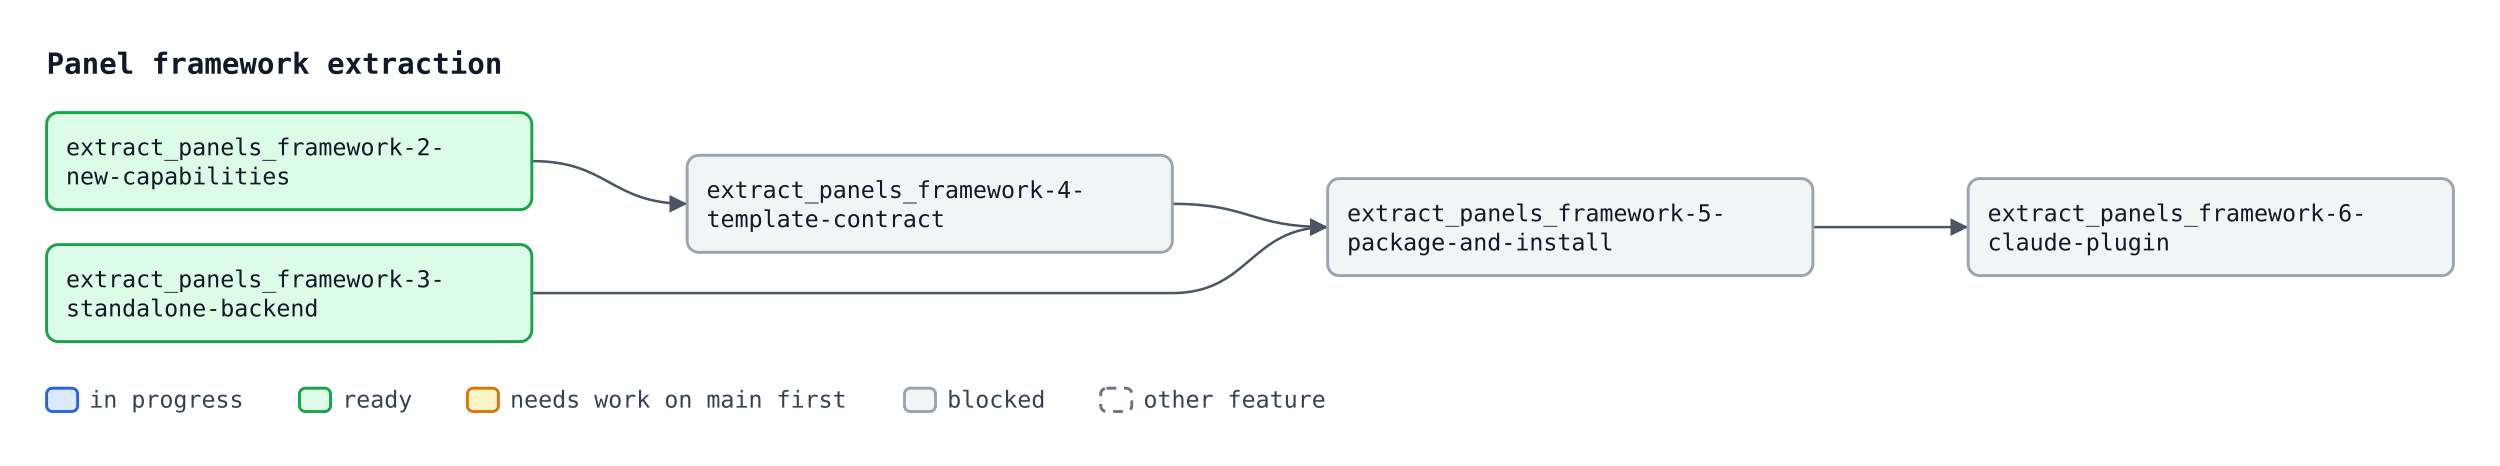
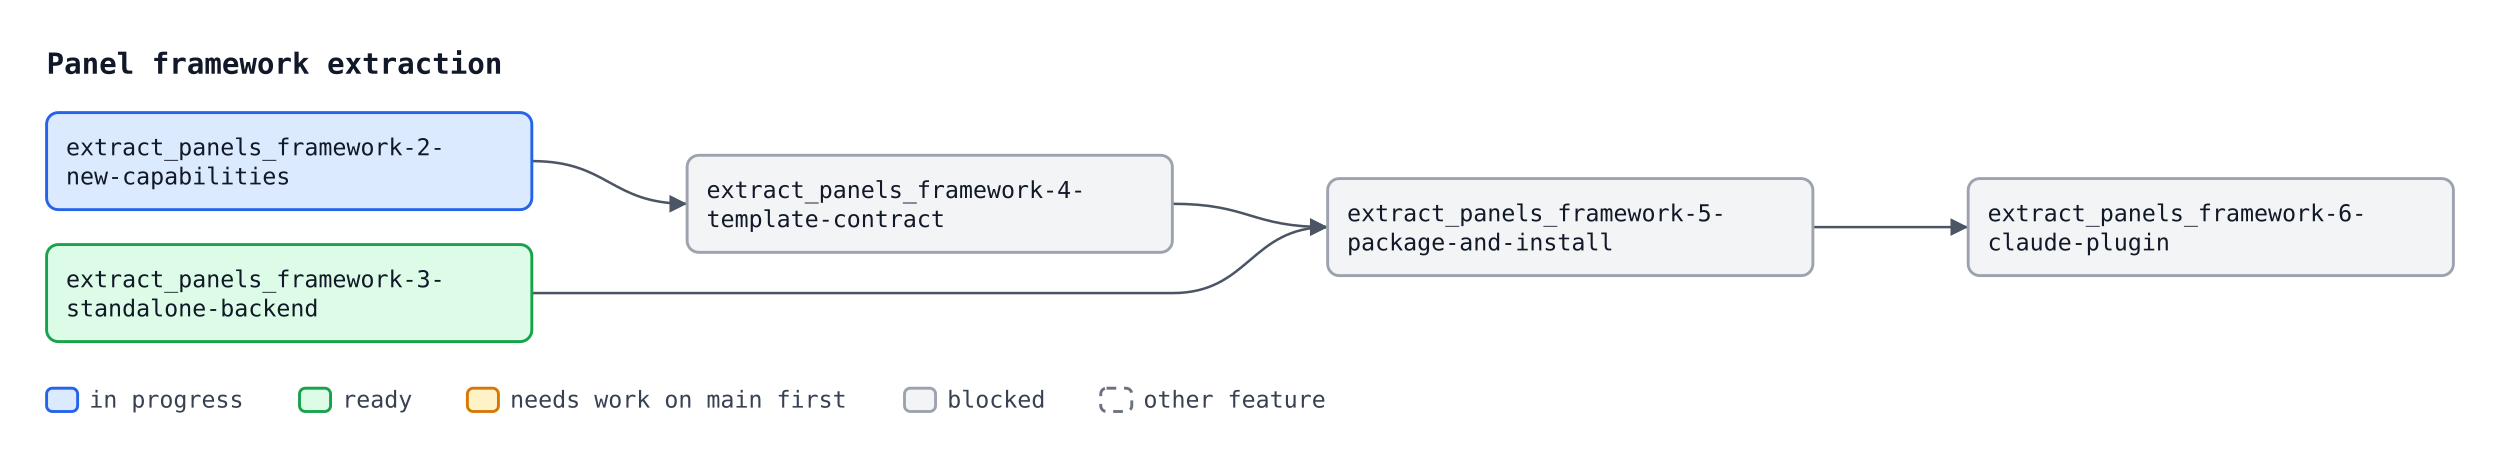
<svg xmlns="http://www.w3.org/2000/svg" width="1288" height="240" viewBox="0 0 1288 240" font-family="ui-monospace, SFMono-Regular, Menlo, Consolas, monospace" font-size="12">
  <defs>
    <marker id="arrow" viewBox="0 0 10 10" refX="10" refY="5" markerWidth="7" markerHeight="7" orient="auto-start-reverse">
      <path d="M0,0 L10,5 L0,10 z" fill="#4b5563" />
    </marker>
  </defs>
  <rect width="1288" height="240" fill="#ffffff" />
  <text x="24" y="38" font-size="15" font-weight="bold" fill="#111827">Panel framework extraction</text>
  <path d="M274.0,83.0 C314.0,83.0 314.0,105.0 354.0,105.0" fill="none" stroke="#4b5563" stroke-width="1.3" marker-end="url(#arrow)" />
  <path d="M274.0,151.0 C314.0,151.0 314.0,151.0 354.0,151.0 L604.0,151.0 C644.0,151.0 644.0,117.0 684.0,117.0" fill="none" stroke="#4b5563" stroke-width="1.3" marker-end="url(#arrow)" />
  <path d="M604.0,105.0 C644.0,105.0 644.0,117.0 684.0,117.0" fill="none" stroke="#4b5563" stroke-width="1.3" marker-end="url(#arrow)" />
  <path d="M934.0,117.0 C974.0,117.0 974.0,117.0 1014.0,117.0" fill="none" stroke="#4b5563" stroke-width="1.3" marker-end="url(#arrow)" />
-   <rect x="24.0" y="58.0" width="250" height="50" rx="6" fill="#dcfce7" stroke="#16a34a" stroke-width="1.5" />
+   <rect x="24.0" y="58.0" width="250" height="50" rx="6" fill="#dbeafe" stroke="#2563eb" stroke-width="1.5" />
  <text x="34.0" y="80.0" fill="#111827">extract_panels_framework-2-</text>
  <text x="34.0" y="95.0" fill="#111827">new-capabilities</text>
  <rect x="24.0" y="126.0" width="250" height="50" rx="6" fill="#dcfce7" stroke="#16a34a" stroke-width="1.5" />
  <text x="34.0" y="148.0" fill="#111827">extract_panels_framework-3-</text>
  <text x="34.0" y="163.0" fill="#111827">standalone-backend</text>
  <rect x="354.0" y="80.0" width="250" height="50" rx="6" fill="#f3f4f6" stroke="#9ca3af" stroke-width="1.5" />
  <text x="364.0" y="102.0" fill="#111827">extract_panels_framework-4-</text>
  <text x="364.0" y="117.0" fill="#111827">template-contract</text>
  <rect x="684.0" y="92.0" width="250" height="50" rx="6" fill="#f3f4f6" stroke="#9ca3af" stroke-width="1.5" />
  <text x="694.0" y="114.0" fill="#111827">extract_panels_framework-5-</text>
  <text x="694.0" y="129.0" fill="#111827">package-and-install</text>
  <rect x="1014.0" y="92.0" width="250" height="50" rx="6" fill="#f3f4f6" stroke="#9ca3af" stroke-width="1.5" />
  <text x="1024.0" y="114.0" fill="#111827">extract_panels_framework-6-</text>
  <text x="1024.0" y="129.0" fill="#111827">claude-plugin</text>
  <rect x="24.0" y="200" width="16" height="12" rx="3" fill="#dbeafe" stroke="#2563eb" stroke-width="1.5" />
  <text x="46.0" y="210" fill="#374151">in progress</text>
  <rect x="154.3" y="200" width="16" height="12" rx="3" fill="#dcfce7" stroke="#16a34a" stroke-width="1.5" />
  <text x="176.3" y="210" fill="#374151">ready</text>
  <rect x="240.8" y="200" width="16" height="12" rx="3" fill="#fef3c7" stroke="#d97706" stroke-width="1.5" />
  <text x="262.8" y="210" fill="#374151">needs work on main first</text>
  <rect x="466.0" y="200" width="16" height="12" rx="3" fill="#f3f4f6" stroke="#9ca3af" stroke-width="1.5" />
  <text x="488.0" y="210" fill="#374151">blocked</text>
  <rect x="567.1" y="200" width="16" height="12" rx="3" fill="#ffffff" stroke="#6b7280" stroke-width="1.5" stroke-dasharray="5 4" />
  <text x="589.1" y="210" fill="#374151">other feature</text>
</svg>
